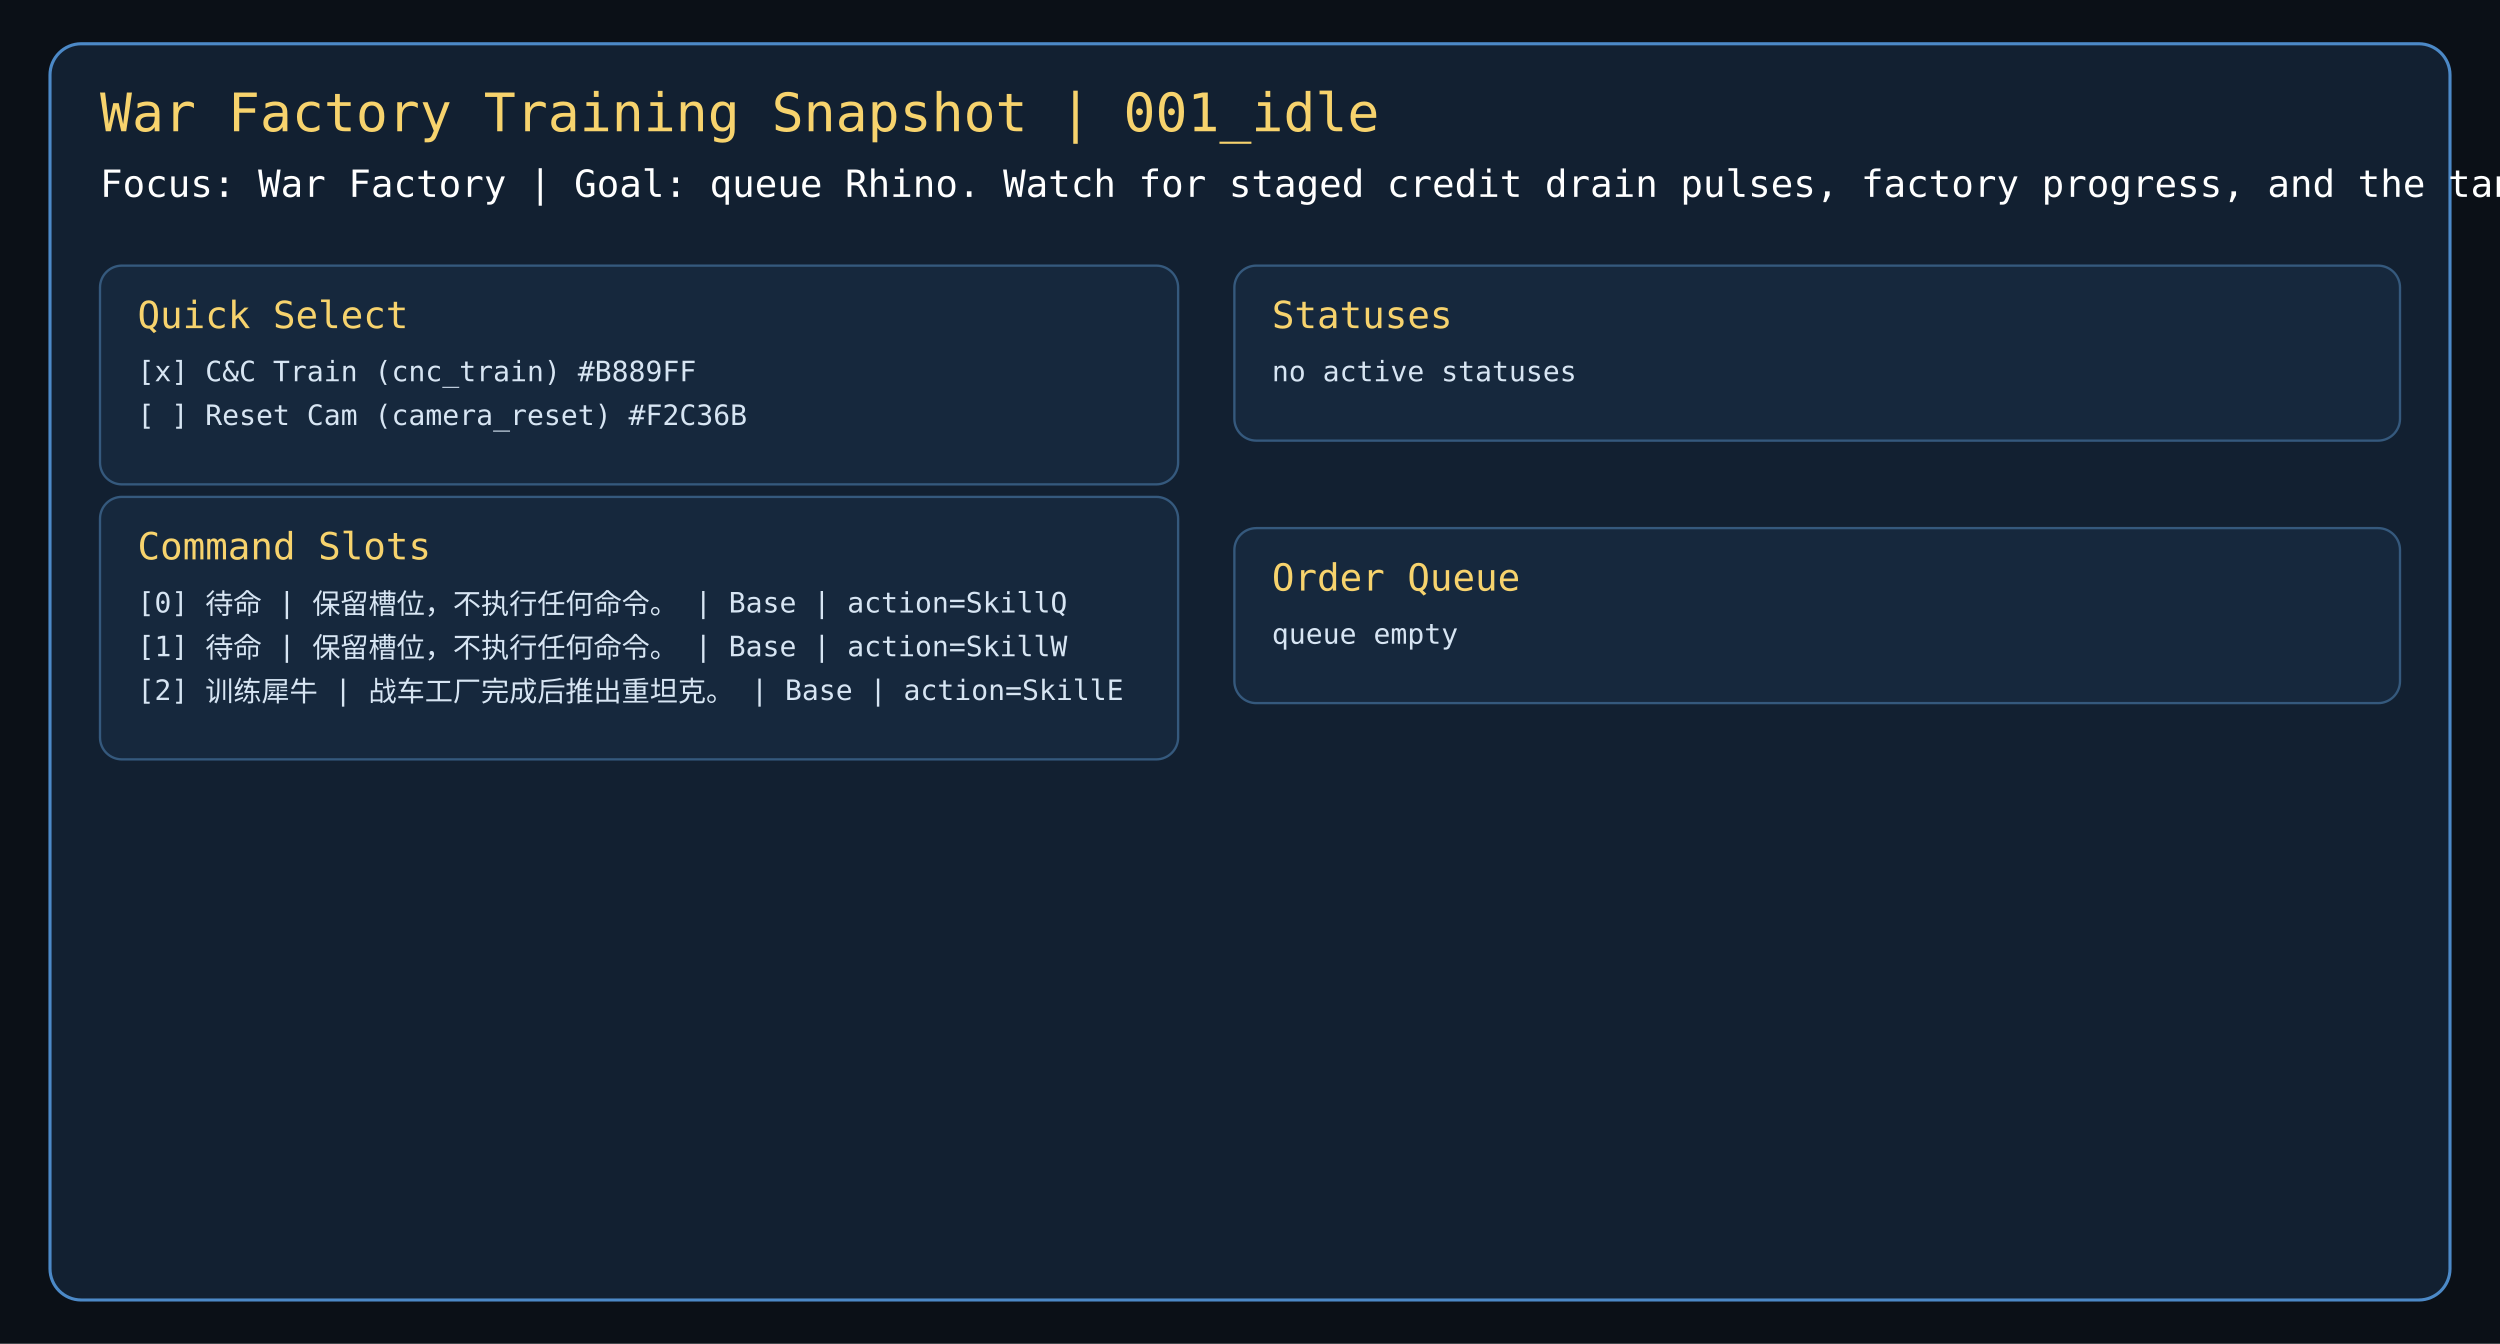
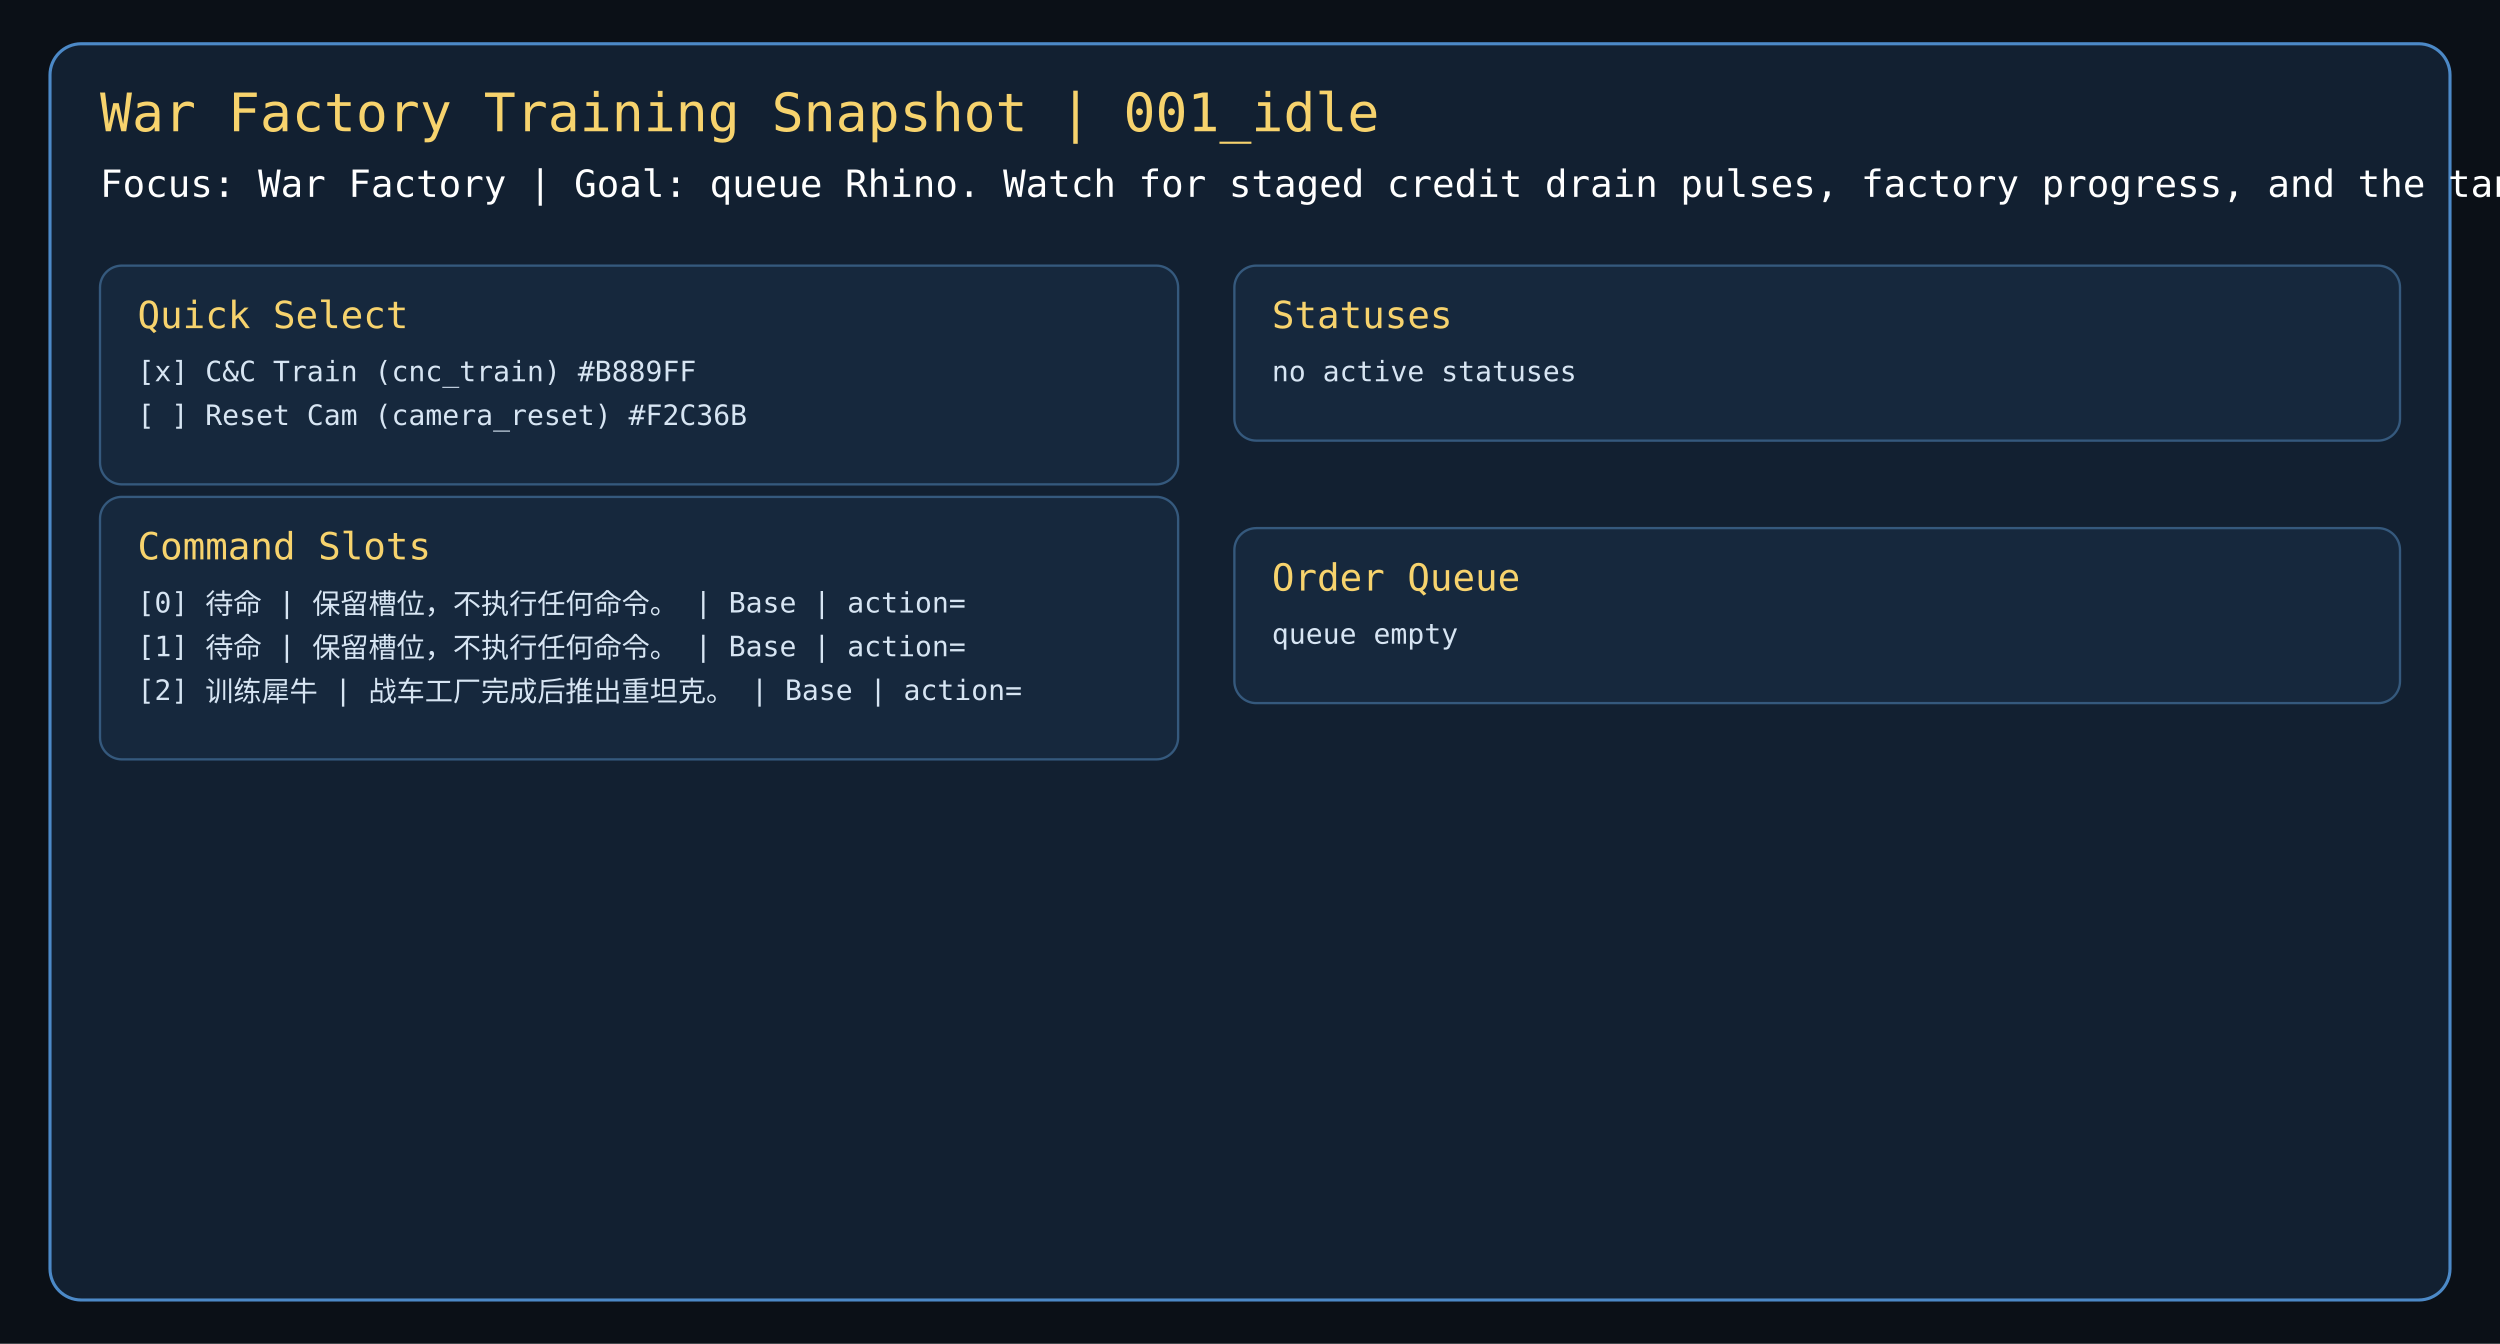
<svg xmlns="http://www.w3.org/2000/svg" width="1600" height="860" viewBox="0 0 1600 860">
  <rect width="1600" height="860" fill="#0b1017" />
  <rect x="32" y="28" width="1536" height="804" rx="20" fill="#122031" stroke="#4c89c7" stroke-width="2" />
  <text x="64" y="84" fill="#f7d36d" font-size="34" font-family="Consolas, monospace">War Factory Training Snapshot | 001_idle</text>
  <text x="64" y="126" fill="#ffffff" font-size="24" font-family="Consolas, monospace">Focus: War Factory | Goal: queue Rhino. Watch for staged credit drain pulses, factory progress, and the tank rolling out when the bar completes.</text>
  <rect x="64" y="170" width="690" height="140" rx="14" fill="#16283d" stroke="#35597d" stroke-width="1.5" />
  <text x="88" y="210" fill="#f7d36d" font-size="24" font-family="Consolas, monospace">Quick Select</text>
  <text x="88" y="244" fill="#d7e5f3" font-size="18" font-family="Consolas, monospace">[x] C&amp;C Train (cnc_train) #B889FF</text>
  <text x="88" y="272" fill="#d7e5f3" font-size="18" font-family="Consolas, monospace">[ ] Reset Cam (camera_reset) #F2C36B</text>
  <rect x="64" y="318" width="690" height="168" rx="14" fill="#16283d" stroke="#35597d" stroke-width="1.5" />
  <text x="88" y="358" fill="#f7d36d" font-size="24" font-family="Consolas, monospace">Command Slots</text>
-   <text x="88" y="392" fill="#d7e5f3" font-size="18" font-family="Consolas, monospace">[0] 待命 | 保留槽位，不执行任何命令。 | Base | action=SkillQ</text>
-   <text x="88" y="420" fill="#d7e5f3" font-size="18" font-family="Consolas, monospace">[1] 待命 | 保留槽位，不执行任何命令。 | Base | action=SkillW</text>
-   <text x="88" y="448" fill="#d7e5f3" font-size="18" font-family="Consolas, monospace">[2] 训练犀牛 | 战车工厂完成后推出重坦克。 | Base | action=SkillE</text>
+   <text x="88" y="392" fill="#d7e5f3" font-size="18" font-family="Consolas, monospace">[0] 待命 | 保留槽位，不执行任何命令。 | Base | action=</text>
+   <text x="88" y="420" fill="#d7e5f3" font-size="18" font-family="Consolas, monospace">[1] 待命 | 保留槽位，不执行任何命令。 | Base | action=</text>
+   <text x="88" y="448" fill="#d7e5f3" font-size="18" font-family="Consolas, monospace">[2] 训练犀牛 | 战车工厂完成后推出重坦克。 | Base | action=</text>
  <rect x="790" y="170" width="746" height="112" rx="14" fill="#16283d" stroke="#35597d" stroke-width="1.5" />
  <text x="814" y="210" fill="#f7d36d" font-size="24" font-family="Consolas, monospace">Statuses</text>
  <text x="814" y="244" fill="#d7e5f3" font-size="18" font-family="Consolas, monospace">no active statuses</text>
  <rect x="790" y="338" width="746" height="112" rx="14" fill="#16283d" stroke="#35597d" stroke-width="1.5" />
  <text x="814" y="378" fill="#f7d36d" font-size="24" font-family="Consolas, monospace">Order Queue</text>
  <text x="814" y="412" fill="#d7e5f3" font-size="18" font-family="Consolas, monospace">queue empty</text>
</svg>
